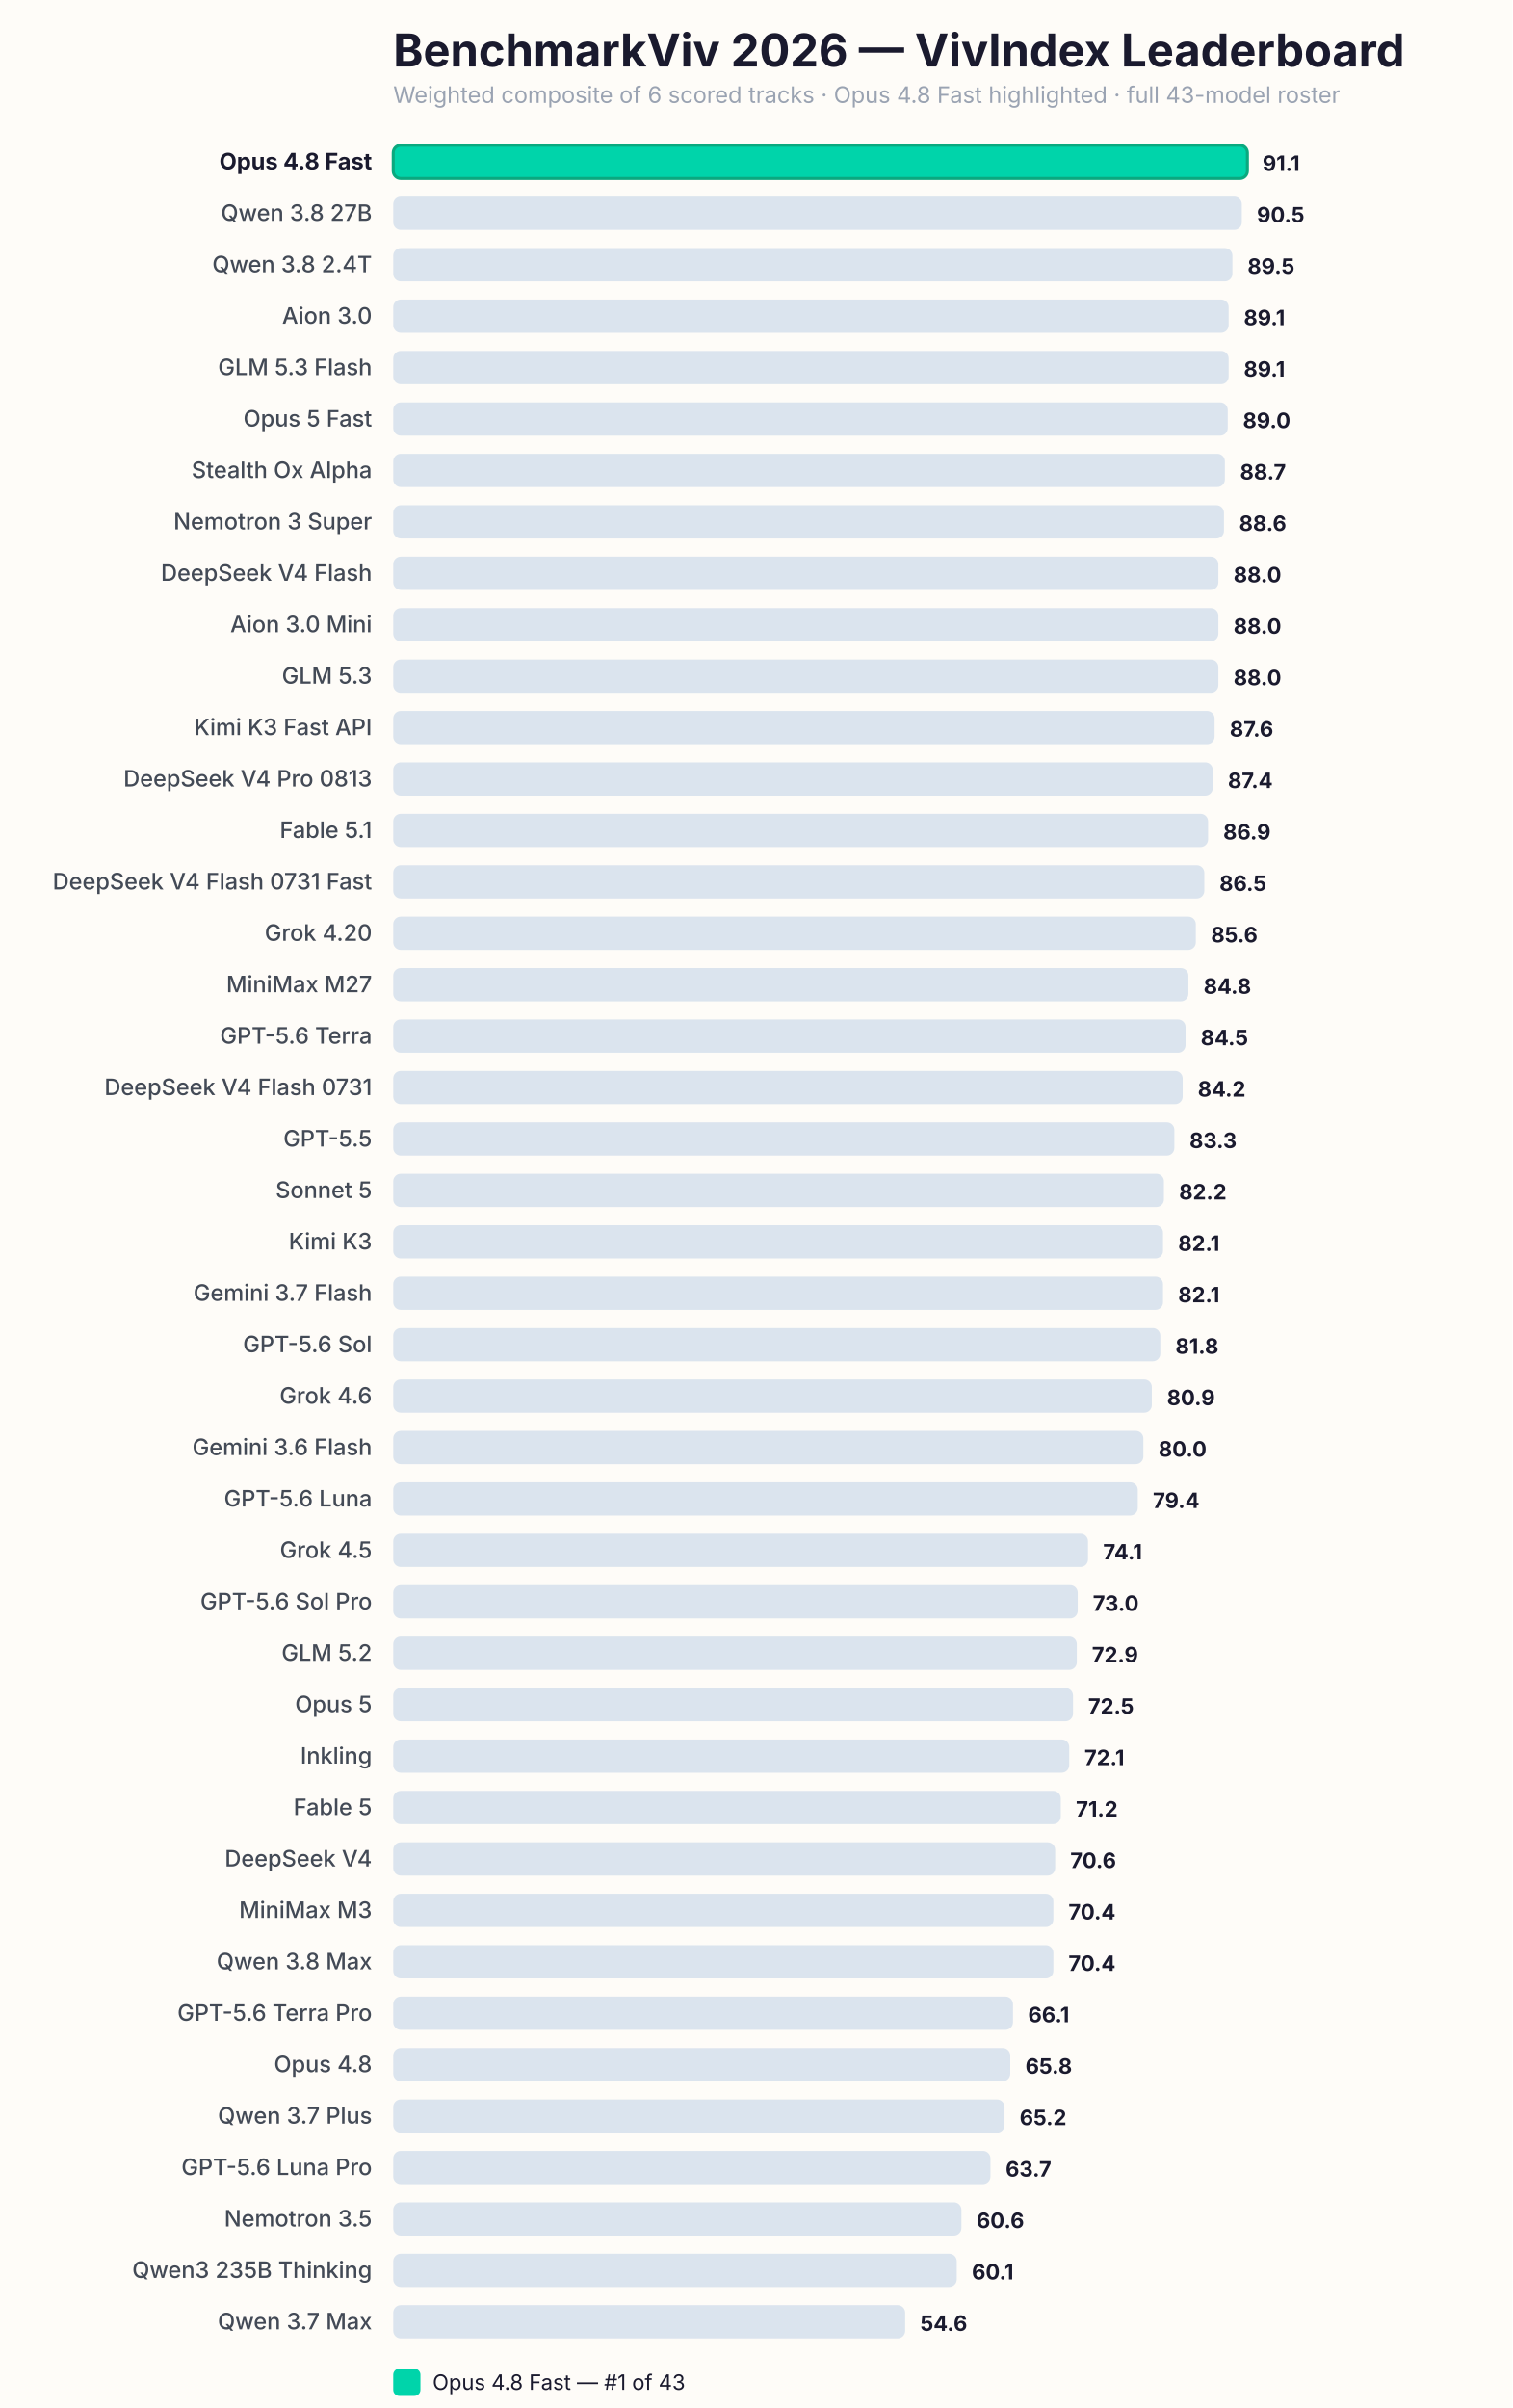
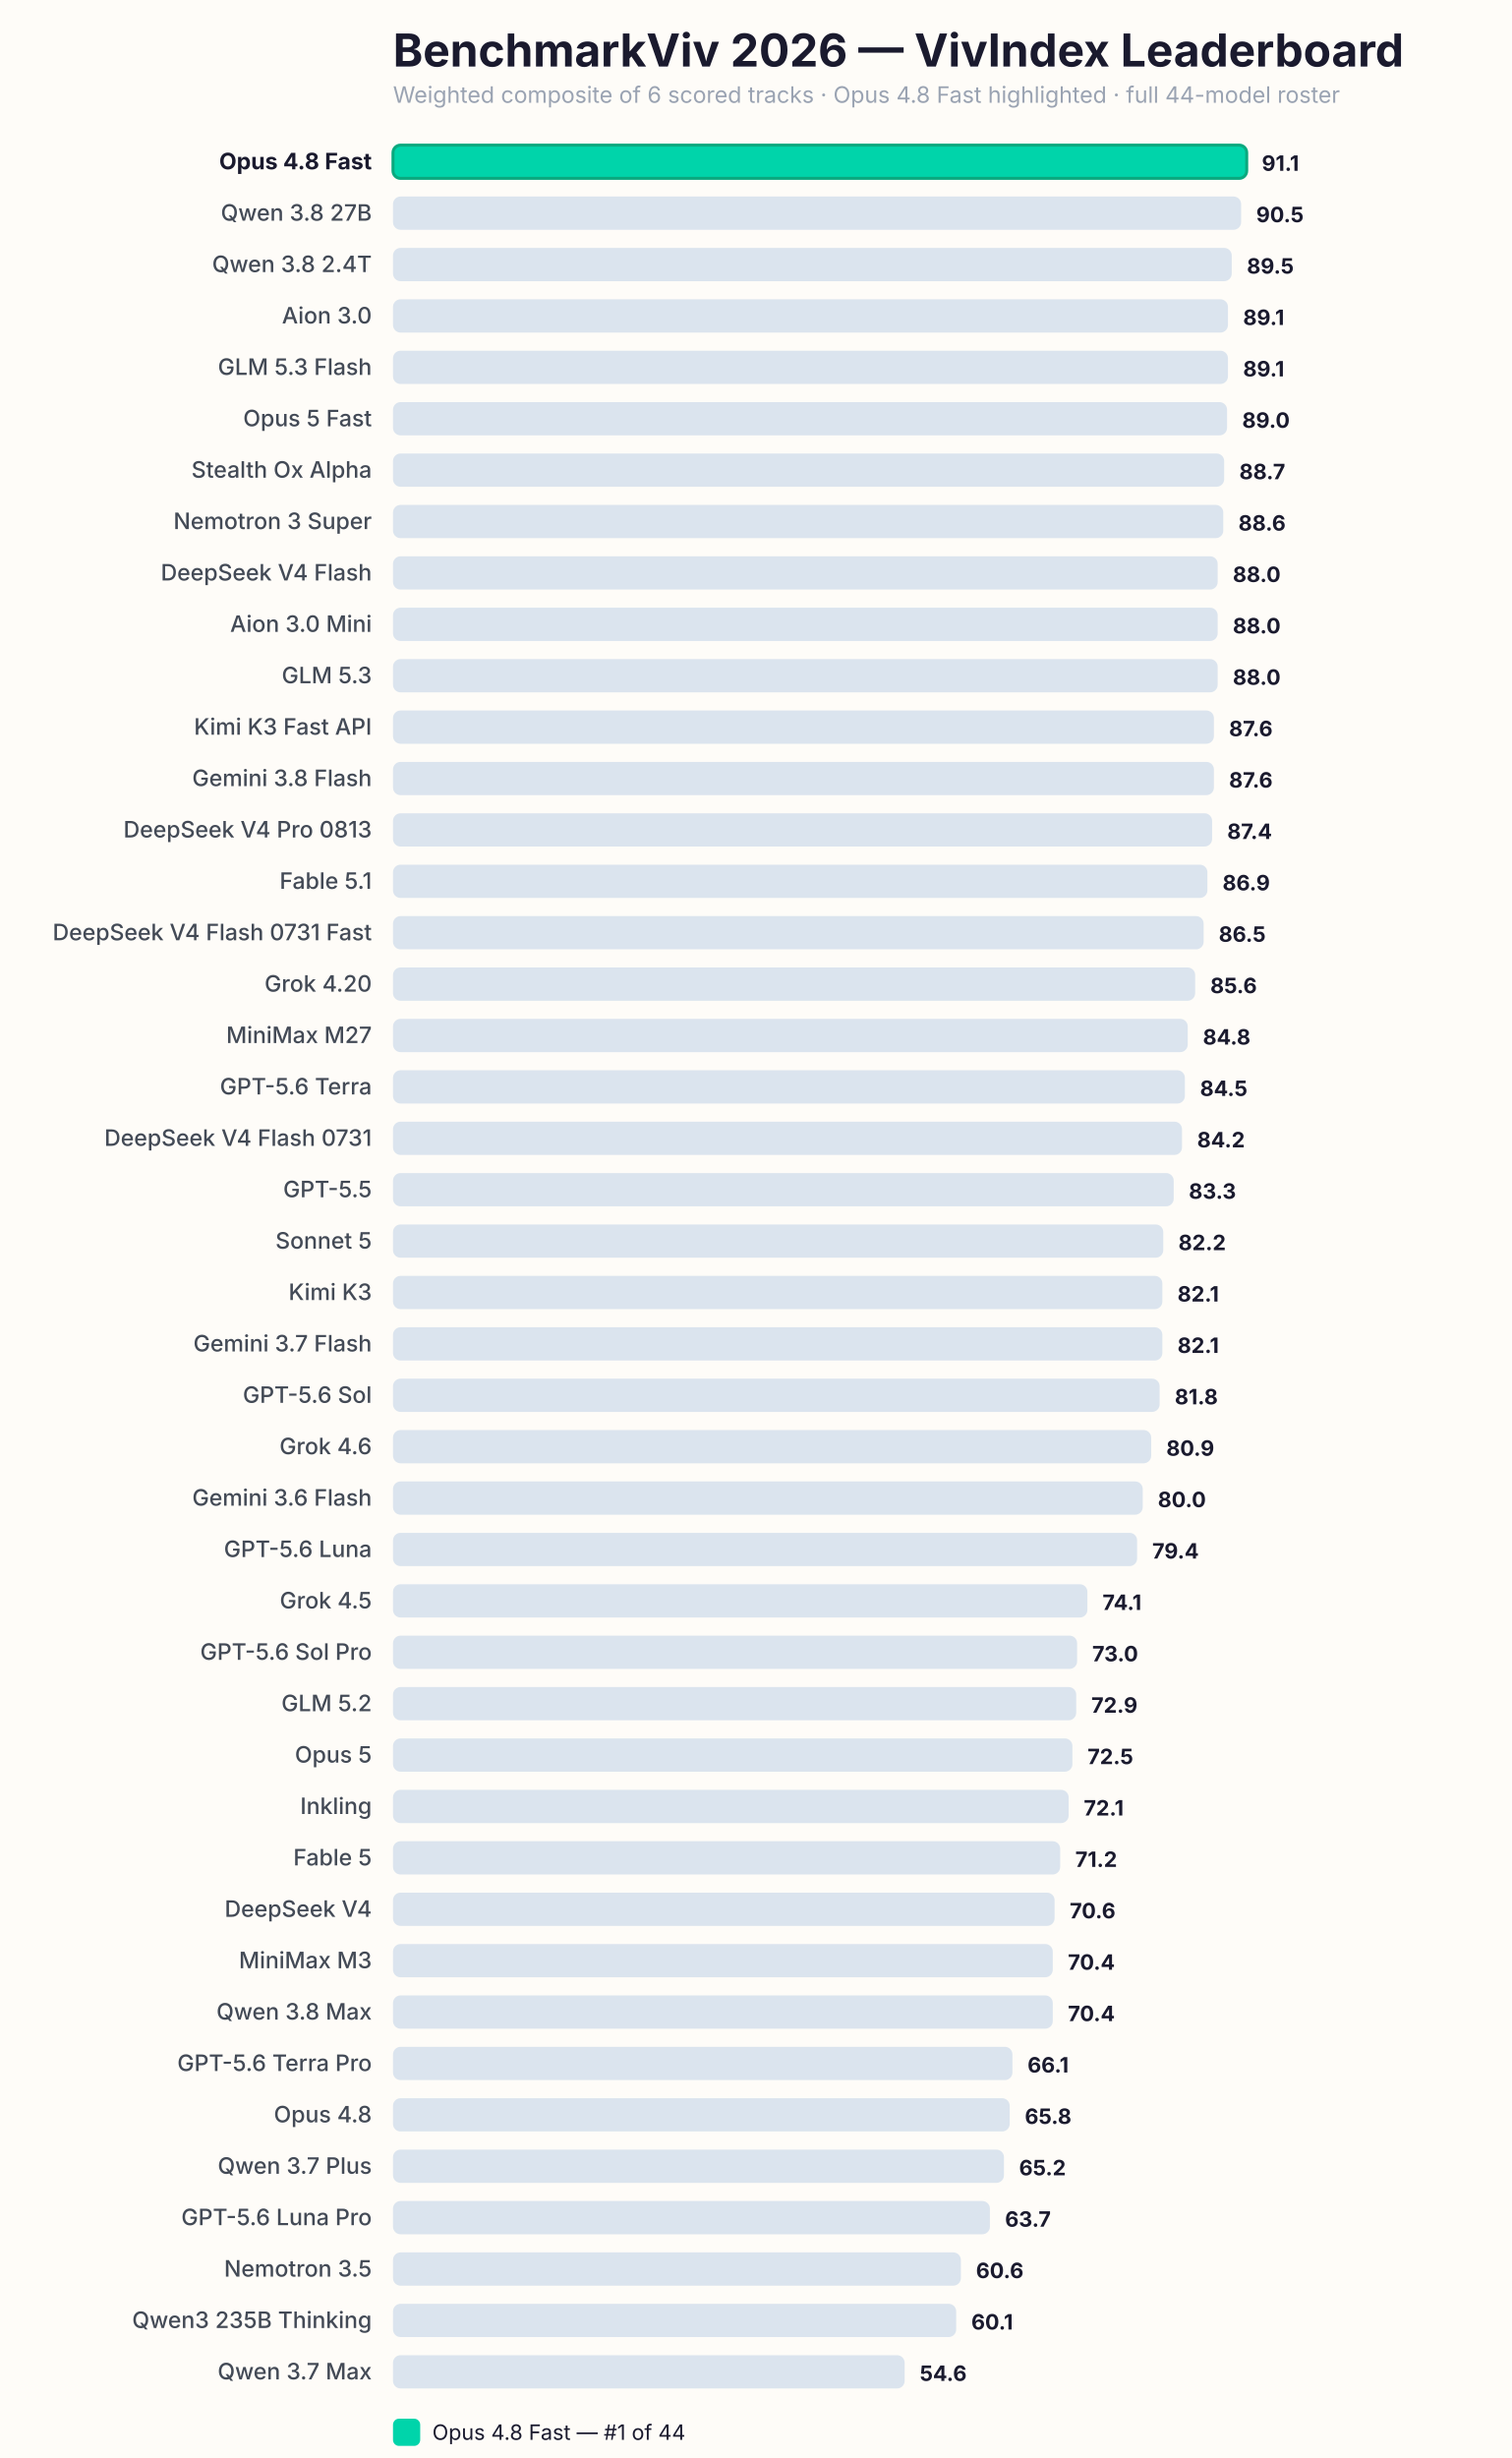
- <svg xmlns="http://www.w3.org/2000/svg" width="1000" height="1592" viewBox="0 0 1000 1592" font-family="Inter, system-ui, sans-serif">
-   <rect width="1000" height="1592" fill="#FEFCF8" />
+ <svg xmlns="http://www.w3.org/2000/svg" width="1000" height="1626" viewBox="0 0 1000 1626" font-family="Inter, system-ui, sans-serif">
+   <rect width="1000" height="1626" fill="#FEFCF8" />
  <text x="260" y="44" font-size="30" font-weight="700" fill="#1A1A2E">BenchmarkViv 2026 — VivIndex Leaderboard</text>
-   <text x="260" y="68" font-size="15" fill="#9aa3b2">Weighted composite of 6 scored tracks · Opus 4.8 Fast highlighted · full 43-model roster</text>
+   <text x="260" y="68" font-size="15" fill="#9aa3b2">Weighted composite of 6 scored tracks · Opus 4.8 Fast highlighted · full 44-model roster</text>
  <text x="246" y="112" text-anchor="end" font-size="15" font-weight="700" fill="#1A1A2E">Opus 4.8 Fast</text>
  <rect x="260" y="96" width="564.8" height="22" rx="5" fill="#00D4AA" stroke="#0aa97f" stroke-width="2" />
  <text x="834.8" y="113" font-size="14" font-weight="700" fill="#1A1A2E">91.1</text>
  <text x="246" y="146" text-anchor="end" font-size="15" font-weight="500" fill="#434a56">Qwen 3.8 27B</text>
  <rect x="260" y="130" width="561.1" height="22" rx="5" fill="#dbe4ee" stroke="#0aa97f" stroke-width="0" />
  <text x="831.1" y="147" font-size="14" font-weight="700" fill="#1A1A2E">90.5</text>
  <text x="246" y="180" text-anchor="end" font-size="15" font-weight="500" fill="#434a56">Qwen 3.8 2.4T</text>
  <rect x="260" y="164" width="554.9" height="22" rx="5" fill="#dbe4ee" stroke="#0aa97f" stroke-width="0" />
  <text x="824.9" y="181" font-size="14" font-weight="700" fill="#1A1A2E">89.5</text>
  <text x="246" y="214" text-anchor="end" font-size="15" font-weight="500" fill="#434a56">Aion 3.0</text>
  <rect x="260" y="198" width="552.4" height="22" rx="5" fill="#dbe4ee" stroke="#0aa97f" stroke-width="0" />
  <text x="822.4" y="215" font-size="14" font-weight="700" fill="#1A1A2E">89.1</text>
  <text x="246" y="248" text-anchor="end" font-size="15" font-weight="500" fill="#434a56">GLM 5.3 Flash</text>
  <rect x="260" y="232" width="552.4" height="22" rx="5" fill="#dbe4ee" stroke="#0aa97f" stroke-width="0" />
  <text x="822.4" y="249" font-size="14" font-weight="700" fill="#1A1A2E">89.1</text>
  <text x="246" y="282" text-anchor="end" font-size="15" font-weight="500" fill="#434a56">Opus 5 Fast</text>
  <rect x="260" y="266" width="551.8" height="22" rx="5" fill="#dbe4ee" stroke="#0aa97f" stroke-width="0" />
  <text x="821.8" y="283" font-size="14" font-weight="700" fill="#1A1A2E">89.0</text>
  <text x="246" y="316" text-anchor="end" font-size="15" font-weight="500" fill="#434a56">Stealth Ox Alpha</text>
  <rect x="260" y="300" width="549.9" height="22" rx="5" fill="#dbe4ee" stroke="#0aa97f" stroke-width="0" />
  <text x="819.9" y="317" font-size="14" font-weight="700" fill="#1A1A2E">88.7</text>
  <text x="246" y="350" text-anchor="end" font-size="15" font-weight="500" fill="#434a56">Nemotron 3 Super</text>
  <rect x="260" y="334" width="549.3" height="22" rx="5" fill="#dbe4ee" stroke="#0aa97f" stroke-width="0" />
  <text x="819.3" y="351" font-size="14" font-weight="700" fill="#1A1A2E">88.6</text>
  <text x="246" y="384" text-anchor="end" font-size="15" font-weight="500" fill="#434a56">DeepSeek V4 Flash</text>
  <rect x="260" y="368" width="545.6" height="22" rx="5" fill="#dbe4ee" stroke="#0aa97f" stroke-width="0" />
  <text x="815.6" y="385" font-size="14" font-weight="700" fill="#1A1A2E">88.0</text>
  <text x="246" y="418" text-anchor="end" font-size="15" font-weight="500" fill="#434a56">Aion 3.0 Mini</text>
  <rect x="260" y="402" width="545.6" height="22" rx="5" fill="#dbe4ee" stroke="#0aa97f" stroke-width="0" />
  <text x="815.6" y="419" font-size="14" font-weight="700" fill="#1A1A2E">88.0</text>
  <text x="246" y="452" text-anchor="end" font-size="15" font-weight="500" fill="#434a56">GLM 5.3</text>
  <rect x="260" y="436" width="545.6" height="22" rx="5" fill="#dbe4ee" stroke="#0aa97f" stroke-width="0" />
  <text x="815.6" y="453" font-size="14" font-weight="700" fill="#1A1A2E">88.0</text>
  <text x="246" y="486" text-anchor="end" font-size="15" font-weight="500" fill="#434a56">Kimi K3 Fast API</text>
  <rect x="260" y="470" width="543.1" height="22" rx="5" fill="#dbe4ee" stroke="#0aa97f" stroke-width="0" />
  <text x="813.1" y="487" font-size="14" font-weight="700" fill="#1A1A2E">87.6</text>
-   <text x="246" y="520" text-anchor="end" font-size="15" font-weight="500" fill="#434a56">DeepSeek V4 Pro 0813</text>
-   <rect x="260" y="504" width="541.9" height="22" rx="5" fill="#dbe4ee" stroke="#0aa97f" stroke-width="0" />
-   <text x="811.9" y="521" font-size="14" font-weight="700" fill="#1A1A2E">87.4</text>
-   <text x="246" y="554" text-anchor="end" font-size="15" font-weight="500" fill="#434a56">Fable 5.1</text>
-   <rect x="260" y="538" width="538.8" height="22" rx="5" fill="#dbe4ee" stroke="#0aa97f" stroke-width="0" />
-   <text x="808.8" y="555" font-size="14" font-weight="700" fill="#1A1A2E">86.9</text>
-   <text x="246" y="588" text-anchor="end" font-size="15" font-weight="500" fill="#434a56">DeepSeek V4 Flash 0731 Fast</text>
-   <rect x="260" y="572" width="536.3" height="22" rx="5" fill="#dbe4ee" stroke="#0aa97f" stroke-width="0" />
-   <text x="806.3" y="589" font-size="14" font-weight="700" fill="#1A1A2E">86.5</text>
-   <text x="246" y="622" text-anchor="end" font-size="15" font-weight="500" fill="#434a56">Grok 4.20</text>
-   <rect x="260" y="606" width="530.7" height="22" rx="5" fill="#dbe4ee" stroke="#0aa97f" stroke-width="0" />
-   <text x="800.7" y="623" font-size="14" font-weight="700" fill="#1A1A2E">85.6</text>
-   <text x="246" y="656" text-anchor="end" font-size="15" font-weight="500" fill="#434a56">MiniMax M27</text>
-   <rect x="260" y="640" width="525.8" height="22" rx="5" fill="#dbe4ee" stroke="#0aa97f" stroke-width="0" />
-   <text x="795.8" y="657" font-size="14" font-weight="700" fill="#1A1A2E">84.8</text>
-   <text x="246" y="690" text-anchor="end" font-size="15" font-weight="500" fill="#434a56">GPT-5.6 Terra</text>
-   <rect x="260" y="674" width="523.9" height="22" rx="5" fill="#dbe4ee" stroke="#0aa97f" stroke-width="0" />
-   <text x="793.9" y="691" font-size="14" font-weight="700" fill="#1A1A2E">84.5</text>
-   <text x="246" y="724" text-anchor="end" font-size="15" font-weight="500" fill="#434a56">DeepSeek V4 Flash 0731</text>
-   <rect x="260" y="708" width="522.0" height="22" rx="5" fill="#dbe4ee" stroke="#0aa97f" stroke-width="0" />
-   <text x="792.0" y="725" font-size="14" font-weight="700" fill="#1A1A2E">84.2</text>
-   <text x="246" y="758" text-anchor="end" font-size="15" font-weight="500" fill="#434a56">GPT-5.5</text>
-   <rect x="260" y="742" width="516.5" height="22" rx="5" fill="#dbe4ee" stroke="#0aa97f" stroke-width="0" />
-   <text x="786.5" y="759" font-size="14" font-weight="700" fill="#1A1A2E">83.3</text>
-   <text x="246" y="792" text-anchor="end" font-size="15" font-weight="500" fill="#434a56">Sonnet 5</text>
-   <rect x="260" y="776" width="509.6" height="22" rx="5" fill="#dbe4ee" stroke="#0aa97f" stroke-width="0" />
-   <text x="779.6" y="793" font-size="14" font-weight="700" fill="#1A1A2E">82.2</text>
-   <text x="246" y="826" text-anchor="end" font-size="15" font-weight="500" fill="#434a56">Kimi K3</text>
-   <rect x="260" y="810" width="509.0" height="22" rx="5" fill="#dbe4ee" stroke="#0aa97f" stroke-width="0" />
-   <text x="779.0" y="827" font-size="14" font-weight="700" fill="#1A1A2E">82.1</text>
-   <text x="246" y="860" text-anchor="end" font-size="15" font-weight="500" fill="#434a56">Gemini 3.7 Flash</text>
+   <text x="246" y="520" text-anchor="end" font-size="15" font-weight="500" fill="#434a56">Gemini 3.8 Flash</text>
+   <rect x="260" y="504" width="543.1" height="22" rx="5" fill="#dbe4ee" stroke="#0aa97f" stroke-width="0" />
+   <text x="813.1" y="521" font-size="14" font-weight="700" fill="#1A1A2E">87.6</text>
+   <text x="246" y="554" text-anchor="end" font-size="15" font-weight="500" fill="#434a56">DeepSeek V4 Pro 0813</text>
+   <rect x="260" y="538" width="541.9" height="22" rx="5" fill="#dbe4ee" stroke="#0aa97f" stroke-width="0" />
+   <text x="811.9" y="555" font-size="14" font-weight="700" fill="#1A1A2E">87.4</text>
+   <text x="246" y="588" text-anchor="end" font-size="15" font-weight="500" fill="#434a56">Fable 5.1</text>
+   <rect x="260" y="572" width="538.8" height="22" rx="5" fill="#dbe4ee" stroke="#0aa97f" stroke-width="0" />
+   <text x="808.8" y="589" font-size="14" font-weight="700" fill="#1A1A2E">86.9</text>
+   <text x="246" y="622" text-anchor="end" font-size="15" font-weight="500" fill="#434a56">DeepSeek V4 Flash 0731 Fast</text>
+   <rect x="260" y="606" width="536.3" height="22" rx="5" fill="#dbe4ee" stroke="#0aa97f" stroke-width="0" />
+   <text x="806.3" y="623" font-size="14" font-weight="700" fill="#1A1A2E">86.5</text>
+   <text x="246" y="656" text-anchor="end" font-size="15" font-weight="500" fill="#434a56">Grok 4.20</text>
+   <rect x="260" y="640" width="530.7" height="22" rx="5" fill="#dbe4ee" stroke="#0aa97f" stroke-width="0" />
+   <text x="800.7" y="657" font-size="14" font-weight="700" fill="#1A1A2E">85.6</text>
+   <text x="246" y="690" text-anchor="end" font-size="15" font-weight="500" fill="#434a56">MiniMax M27</text>
+   <rect x="260" y="674" width="525.8" height="22" rx="5" fill="#dbe4ee" stroke="#0aa97f" stroke-width="0" />
+   <text x="795.8" y="691" font-size="14" font-weight="700" fill="#1A1A2E">84.8</text>
+   <text x="246" y="724" text-anchor="end" font-size="15" font-weight="500" fill="#434a56">GPT-5.6 Terra</text>
+   <rect x="260" y="708" width="523.9" height="22" rx="5" fill="#dbe4ee" stroke="#0aa97f" stroke-width="0" />
+   <text x="793.9" y="725" font-size="14" font-weight="700" fill="#1A1A2E">84.5</text>
+   <text x="246" y="758" text-anchor="end" font-size="15" font-weight="500" fill="#434a56">DeepSeek V4 Flash 0731</text>
+   <rect x="260" y="742" width="522.0" height="22" rx="5" fill="#dbe4ee" stroke="#0aa97f" stroke-width="0" />
+   <text x="792.0" y="759" font-size="14" font-weight="700" fill="#1A1A2E">84.2</text>
+   <text x="246" y="792" text-anchor="end" font-size="15" font-weight="500" fill="#434a56">GPT-5.5</text>
+   <rect x="260" y="776" width="516.5" height="22" rx="5" fill="#dbe4ee" stroke="#0aa97f" stroke-width="0" />
+   <text x="786.5" y="793" font-size="14" font-weight="700" fill="#1A1A2E">83.3</text>
+   <text x="246" y="826" text-anchor="end" font-size="15" font-weight="500" fill="#434a56">Sonnet 5</text>
+   <rect x="260" y="810" width="509.6" height="22" rx="5" fill="#dbe4ee" stroke="#0aa97f" stroke-width="0" />
+   <text x="779.6" y="827" font-size="14" font-weight="700" fill="#1A1A2E">82.2</text>
+   <text x="246" y="860" text-anchor="end" font-size="15" font-weight="500" fill="#434a56">Kimi K3</text>
  <rect x="260" y="844" width="509.0" height="22" rx="5" fill="#dbe4ee" stroke="#0aa97f" stroke-width="0" />
  <text x="779.0" y="861" font-size="14" font-weight="700" fill="#1A1A2E">82.1</text>
-   <text x="246" y="894" text-anchor="end" font-size="15" font-weight="500" fill="#434a56">GPT-5.6 Sol</text>
-   <rect x="260" y="878" width="507.2" height="22" rx="5" fill="#dbe4ee" stroke="#0aa97f" stroke-width="0" />
-   <text x="777.2" y="895" font-size="14" font-weight="700" fill="#1A1A2E">81.8</text>
-   <text x="246" y="928" text-anchor="end" font-size="15" font-weight="500" fill="#434a56">Grok 4.6</text>
-   <rect x="260" y="912" width="501.6" height="22" rx="5" fill="#dbe4ee" stroke="#0aa97f" stroke-width="0" />
-   <text x="771.6" y="929" font-size="14" font-weight="700" fill="#1A1A2E">80.9</text>
-   <text x="246" y="962" text-anchor="end" font-size="15" font-weight="500" fill="#434a56">Gemini 3.6 Flash</text>
-   <rect x="260" y="946" width="496.0" height="22" rx="5" fill="#dbe4ee" stroke="#0aa97f" stroke-width="0" />
-   <text x="766.0" y="963" font-size="14" font-weight="700" fill="#1A1A2E">80.0</text>
-   <text x="246" y="996" text-anchor="end" font-size="15" font-weight="500" fill="#434a56">GPT-5.6 Luna</text>
-   <rect x="260" y="980" width="492.3" height="22" rx="5" fill="#dbe4ee" stroke="#0aa97f" stroke-width="0" />
-   <text x="762.3" y="997" font-size="14" font-weight="700" fill="#1A1A2E">79.4</text>
-   <text x="246" y="1030" text-anchor="end" font-size="15" font-weight="500" fill="#434a56">Grok 4.5</text>
-   <rect x="260" y="1014" width="459.4" height="22" rx="5" fill="#dbe4ee" stroke="#0aa97f" stroke-width="0" />
-   <text x="729.4" y="1031" font-size="14" font-weight="700" fill="#1A1A2E">74.1</text>
-   <text x="246" y="1064" text-anchor="end" font-size="15" font-weight="500" fill="#434a56">GPT-5.6 Sol Pro</text>
-   <rect x="260" y="1048" width="452.6" height="22" rx="5" fill="#dbe4ee" stroke="#0aa97f" stroke-width="0" />
-   <text x="722.6" y="1065" font-size="14" font-weight="700" fill="#1A1A2E">73.0</text>
-   <text x="246" y="1098" text-anchor="end" font-size="15" font-weight="500" fill="#434a56">GLM 5.2</text>
-   <rect x="260" y="1082" width="452.0" height="22" rx="5" fill="#dbe4ee" stroke="#0aa97f" stroke-width="0" />
-   <text x="722.0" y="1099" font-size="14" font-weight="700" fill="#1A1A2E">72.9</text>
-   <text x="246" y="1132" text-anchor="end" font-size="15" font-weight="500" fill="#434a56">Opus 5</text>
-   <rect x="260" y="1116" width="449.5" height="22" rx="5" fill="#dbe4ee" stroke="#0aa97f" stroke-width="0" />
-   <text x="719.5" y="1133" font-size="14" font-weight="700" fill="#1A1A2E">72.5</text>
-   <text x="246" y="1166" text-anchor="end" font-size="15" font-weight="500" fill="#434a56">Inkling</text>
-   <rect x="260" y="1150" width="447.0" height="22" rx="5" fill="#dbe4ee" stroke="#0aa97f" stroke-width="0" />
-   <text x="717.0" y="1167" font-size="14" font-weight="700" fill="#1A1A2E">72.1</text>
-   <text x="246" y="1200" text-anchor="end" font-size="15" font-weight="500" fill="#434a56">Fable 5</text>
-   <rect x="260" y="1184" width="441.4" height="22" rx="5" fill="#dbe4ee" stroke="#0aa97f" stroke-width="0" />
-   <text x="711.4" y="1201" font-size="14" font-weight="700" fill="#1A1A2E">71.2</text>
-   <text x="246" y="1234" text-anchor="end" font-size="15" font-weight="500" fill="#434a56">DeepSeek V4</text>
-   <rect x="260" y="1218" width="437.7" height="22" rx="5" fill="#dbe4ee" stroke="#0aa97f" stroke-width="0" />
-   <text x="707.7" y="1235" font-size="14" font-weight="700" fill="#1A1A2E">70.6</text>
-   <text x="246" y="1268" text-anchor="end" font-size="15" font-weight="500" fill="#434a56">MiniMax M3</text>
-   <rect x="260" y="1252" width="436.5" height="22" rx="5" fill="#dbe4ee" stroke="#0aa97f" stroke-width="0" />
-   <text x="706.5" y="1269" font-size="14" font-weight="700" fill="#1A1A2E">70.4</text>
-   <text x="246" y="1302" text-anchor="end" font-size="15" font-weight="500" fill="#434a56">Qwen 3.8 Max</text>
+   <text x="246" y="894" text-anchor="end" font-size="15" font-weight="500" fill="#434a56">Gemini 3.7 Flash</text>
+   <rect x="260" y="878" width="509.0" height="22" rx="5" fill="#dbe4ee" stroke="#0aa97f" stroke-width="0" />
+   <text x="779.0" y="895" font-size="14" font-weight="700" fill="#1A1A2E">82.1</text>
+   <text x="246" y="928" text-anchor="end" font-size="15" font-weight="500" fill="#434a56">GPT-5.6 Sol</text>
+   <rect x="260" y="912" width="507.2" height="22" rx="5" fill="#dbe4ee" stroke="#0aa97f" stroke-width="0" />
+   <text x="777.2" y="929" font-size="14" font-weight="700" fill="#1A1A2E">81.8</text>
+   <text x="246" y="962" text-anchor="end" font-size="15" font-weight="500" fill="#434a56">Grok 4.6</text>
+   <rect x="260" y="946" width="501.6" height="22" rx="5" fill="#dbe4ee" stroke="#0aa97f" stroke-width="0" />
+   <text x="771.6" y="963" font-size="14" font-weight="700" fill="#1A1A2E">80.9</text>
+   <text x="246" y="996" text-anchor="end" font-size="15" font-weight="500" fill="#434a56">Gemini 3.6 Flash</text>
+   <rect x="260" y="980" width="496.0" height="22" rx="5" fill="#dbe4ee" stroke="#0aa97f" stroke-width="0" />
+   <text x="766.0" y="997" font-size="14" font-weight="700" fill="#1A1A2E">80.0</text>
+   <text x="246" y="1030" text-anchor="end" font-size="15" font-weight="500" fill="#434a56">GPT-5.6 Luna</text>
+   <rect x="260" y="1014" width="492.3" height="22" rx="5" fill="#dbe4ee" stroke="#0aa97f" stroke-width="0" />
+   <text x="762.3" y="1031" font-size="14" font-weight="700" fill="#1A1A2E">79.4</text>
+   <text x="246" y="1064" text-anchor="end" font-size="15" font-weight="500" fill="#434a56">Grok 4.5</text>
+   <rect x="260" y="1048" width="459.4" height="22" rx="5" fill="#dbe4ee" stroke="#0aa97f" stroke-width="0" />
+   <text x="729.4" y="1065" font-size="14" font-weight="700" fill="#1A1A2E">74.1</text>
+   <text x="246" y="1098" text-anchor="end" font-size="15" font-weight="500" fill="#434a56">GPT-5.6 Sol Pro</text>
+   <rect x="260" y="1082" width="452.6" height="22" rx="5" fill="#dbe4ee" stroke="#0aa97f" stroke-width="0" />
+   <text x="722.6" y="1099" font-size="14" font-weight="700" fill="#1A1A2E">73.0</text>
+   <text x="246" y="1132" text-anchor="end" font-size="15" font-weight="500" fill="#434a56">GLM 5.2</text>
+   <rect x="260" y="1116" width="452.0" height="22" rx="5" fill="#dbe4ee" stroke="#0aa97f" stroke-width="0" />
+   <text x="722.0" y="1133" font-size="14" font-weight="700" fill="#1A1A2E">72.9</text>
+   <text x="246" y="1166" text-anchor="end" font-size="15" font-weight="500" fill="#434a56">Opus 5</text>
+   <rect x="260" y="1150" width="449.5" height="22" rx="5" fill="#dbe4ee" stroke="#0aa97f" stroke-width="0" />
+   <text x="719.5" y="1167" font-size="14" font-weight="700" fill="#1A1A2E">72.5</text>
+   <text x="246" y="1200" text-anchor="end" font-size="15" font-weight="500" fill="#434a56">Inkling</text>
+   <rect x="260" y="1184" width="447.0" height="22" rx="5" fill="#dbe4ee" stroke="#0aa97f" stroke-width="0" />
+   <text x="717.0" y="1201" font-size="14" font-weight="700" fill="#1A1A2E">72.1</text>
+   <text x="246" y="1234" text-anchor="end" font-size="15" font-weight="500" fill="#434a56">Fable 5</text>
+   <rect x="260" y="1218" width="441.4" height="22" rx="5" fill="#dbe4ee" stroke="#0aa97f" stroke-width="0" />
+   <text x="711.4" y="1235" font-size="14" font-weight="700" fill="#1A1A2E">71.2</text>
+   <text x="246" y="1268" text-anchor="end" font-size="15" font-weight="500" fill="#434a56">DeepSeek V4</text>
+   <rect x="260" y="1252" width="437.7" height="22" rx="5" fill="#dbe4ee" stroke="#0aa97f" stroke-width="0" />
+   <text x="707.7" y="1269" font-size="14" font-weight="700" fill="#1A1A2E">70.6</text>
+   <text x="246" y="1302" text-anchor="end" font-size="15" font-weight="500" fill="#434a56">MiniMax M3</text>
  <rect x="260" y="1286" width="436.5" height="22" rx="5" fill="#dbe4ee" stroke="#0aa97f" stroke-width="0" />
  <text x="706.5" y="1303" font-size="14" font-weight="700" fill="#1A1A2E">70.4</text>
-   <text x="246" y="1336" text-anchor="end" font-size="15" font-weight="500" fill="#434a56">GPT-5.6 Terra Pro</text>
-   <rect x="260" y="1320" width="409.8" height="22" rx="5" fill="#dbe4ee" stroke="#0aa97f" stroke-width="0" />
-   <text x="679.8" y="1337" font-size="14" font-weight="700" fill="#1A1A2E">66.1</text>
-   <text x="246" y="1370" text-anchor="end" font-size="15" font-weight="500" fill="#434a56">Opus 4.8</text>
-   <rect x="260" y="1354" width="408.0" height="22" rx="5" fill="#dbe4ee" stroke="#0aa97f" stroke-width="0" />
-   <text x="678.0" y="1371" font-size="14" font-weight="700" fill="#1A1A2E">65.8</text>
-   <text x="246" y="1404" text-anchor="end" font-size="15" font-weight="500" fill="#434a56">Qwen 3.7 Plus</text>
-   <rect x="260" y="1388" width="404.2" height="22" rx="5" fill="#dbe4ee" stroke="#0aa97f" stroke-width="0" />
-   <text x="674.2" y="1405" font-size="14" font-weight="700" fill="#1A1A2E">65.2</text>
-   <text x="246" y="1438" text-anchor="end" font-size="15" font-weight="500" fill="#434a56">GPT-5.6 Luna Pro</text>
-   <rect x="260" y="1422" width="394.9" height="22" rx="5" fill="#dbe4ee" stroke="#0aa97f" stroke-width="0" />
-   <text x="664.9" y="1439" font-size="14" font-weight="700" fill="#1A1A2E">63.7</text>
-   <text x="246" y="1472" text-anchor="end" font-size="15" font-weight="500" fill="#434a56">Nemotron 3.5</text>
-   <rect x="260" y="1456" width="375.7" height="22" rx="5" fill="#dbe4ee" stroke="#0aa97f" stroke-width="0" />
-   <text x="645.7" y="1473" font-size="14" font-weight="700" fill="#1A1A2E">60.6</text>
-   <text x="246" y="1506" text-anchor="end" font-size="15" font-weight="500" fill="#434a56">Qwen3 235B Thinking</text>
-   <rect x="260" y="1490" width="372.6" height="22" rx="5" fill="#dbe4ee" stroke="#0aa97f" stroke-width="0" />
-   <text x="642.6" y="1507" font-size="14" font-weight="700" fill="#1A1A2E">60.1</text>
-   <text x="246" y="1540" text-anchor="end" font-size="15" font-weight="500" fill="#434a56">Qwen 3.7 Max</text>
-   <rect x="260" y="1524" width="338.5" height="22" rx="5" fill="#dbe4ee" stroke="#0aa97f" stroke-width="0" />
-   <text x="608.5" y="1541" font-size="14" font-weight="700" fill="#1A1A2E">54.6</text>
-   <rect x="260" y="1566" width="18" height="18" rx="4" fill="#00D4AA" />
-   <text x="286" y="1580" font-size="14" fill="#1A1A2E">Opus 4.8 Fast — #1 of 43</text>
+   <text x="246" y="1336" text-anchor="end" font-size="15" font-weight="500" fill="#434a56">Qwen 3.8 Max</text>
+   <rect x="260" y="1320" width="436.5" height="22" rx="5" fill="#dbe4ee" stroke="#0aa97f" stroke-width="0" />
+   <text x="706.5" y="1337" font-size="14" font-weight="700" fill="#1A1A2E">70.4</text>
+   <text x="246" y="1370" text-anchor="end" font-size="15" font-weight="500" fill="#434a56">GPT-5.6 Terra Pro</text>
+   <rect x="260" y="1354" width="409.8" height="22" rx="5" fill="#dbe4ee" stroke="#0aa97f" stroke-width="0" />
+   <text x="679.8" y="1371" font-size="14" font-weight="700" fill="#1A1A2E">66.1</text>
+   <text x="246" y="1404" text-anchor="end" font-size="15" font-weight="500" fill="#434a56">Opus 4.8</text>
+   <rect x="260" y="1388" width="408.0" height="22" rx="5" fill="#dbe4ee" stroke="#0aa97f" stroke-width="0" />
+   <text x="678.0" y="1405" font-size="14" font-weight="700" fill="#1A1A2E">65.8</text>
+   <text x="246" y="1438" text-anchor="end" font-size="15" font-weight="500" fill="#434a56">Qwen 3.7 Plus</text>
+   <rect x="260" y="1422" width="404.2" height="22" rx="5" fill="#dbe4ee" stroke="#0aa97f" stroke-width="0" />
+   <text x="674.2" y="1439" font-size="14" font-weight="700" fill="#1A1A2E">65.2</text>
+   <text x="246" y="1472" text-anchor="end" font-size="15" font-weight="500" fill="#434a56">GPT-5.6 Luna Pro</text>
+   <rect x="260" y="1456" width="394.9" height="22" rx="5" fill="#dbe4ee" stroke="#0aa97f" stroke-width="0" />
+   <text x="664.9" y="1473" font-size="14" font-weight="700" fill="#1A1A2E">63.7</text>
+   <text x="246" y="1506" text-anchor="end" font-size="15" font-weight="500" fill="#434a56">Nemotron 3.5</text>
+   <rect x="260" y="1490" width="375.7" height="22" rx="5" fill="#dbe4ee" stroke="#0aa97f" stroke-width="0" />
+   <text x="645.7" y="1507" font-size="14" font-weight="700" fill="#1A1A2E">60.6</text>
+   <text x="246" y="1540" text-anchor="end" font-size="15" font-weight="500" fill="#434a56">Qwen3 235B Thinking</text>
+   <rect x="260" y="1524" width="372.6" height="22" rx="5" fill="#dbe4ee" stroke="#0aa97f" stroke-width="0" />
+   <text x="642.6" y="1541" font-size="14" font-weight="700" fill="#1A1A2E">60.1</text>
+   <text x="246" y="1574" text-anchor="end" font-size="15" font-weight="500" fill="#434a56">Qwen 3.7 Max</text>
+   <rect x="260" y="1558" width="338.5" height="22" rx="5" fill="#dbe4ee" stroke="#0aa97f" stroke-width="0" />
+   <text x="608.5" y="1575" font-size="14" font-weight="700" fill="#1A1A2E">54.6</text>
+   <rect x="260" y="1600" width="18" height="18" rx="4" fill="#00D4AA" />
+   <text x="286" y="1614" font-size="14" fill="#1A1A2E">Opus 4.8 Fast — #1 of 44</text>
</svg>
